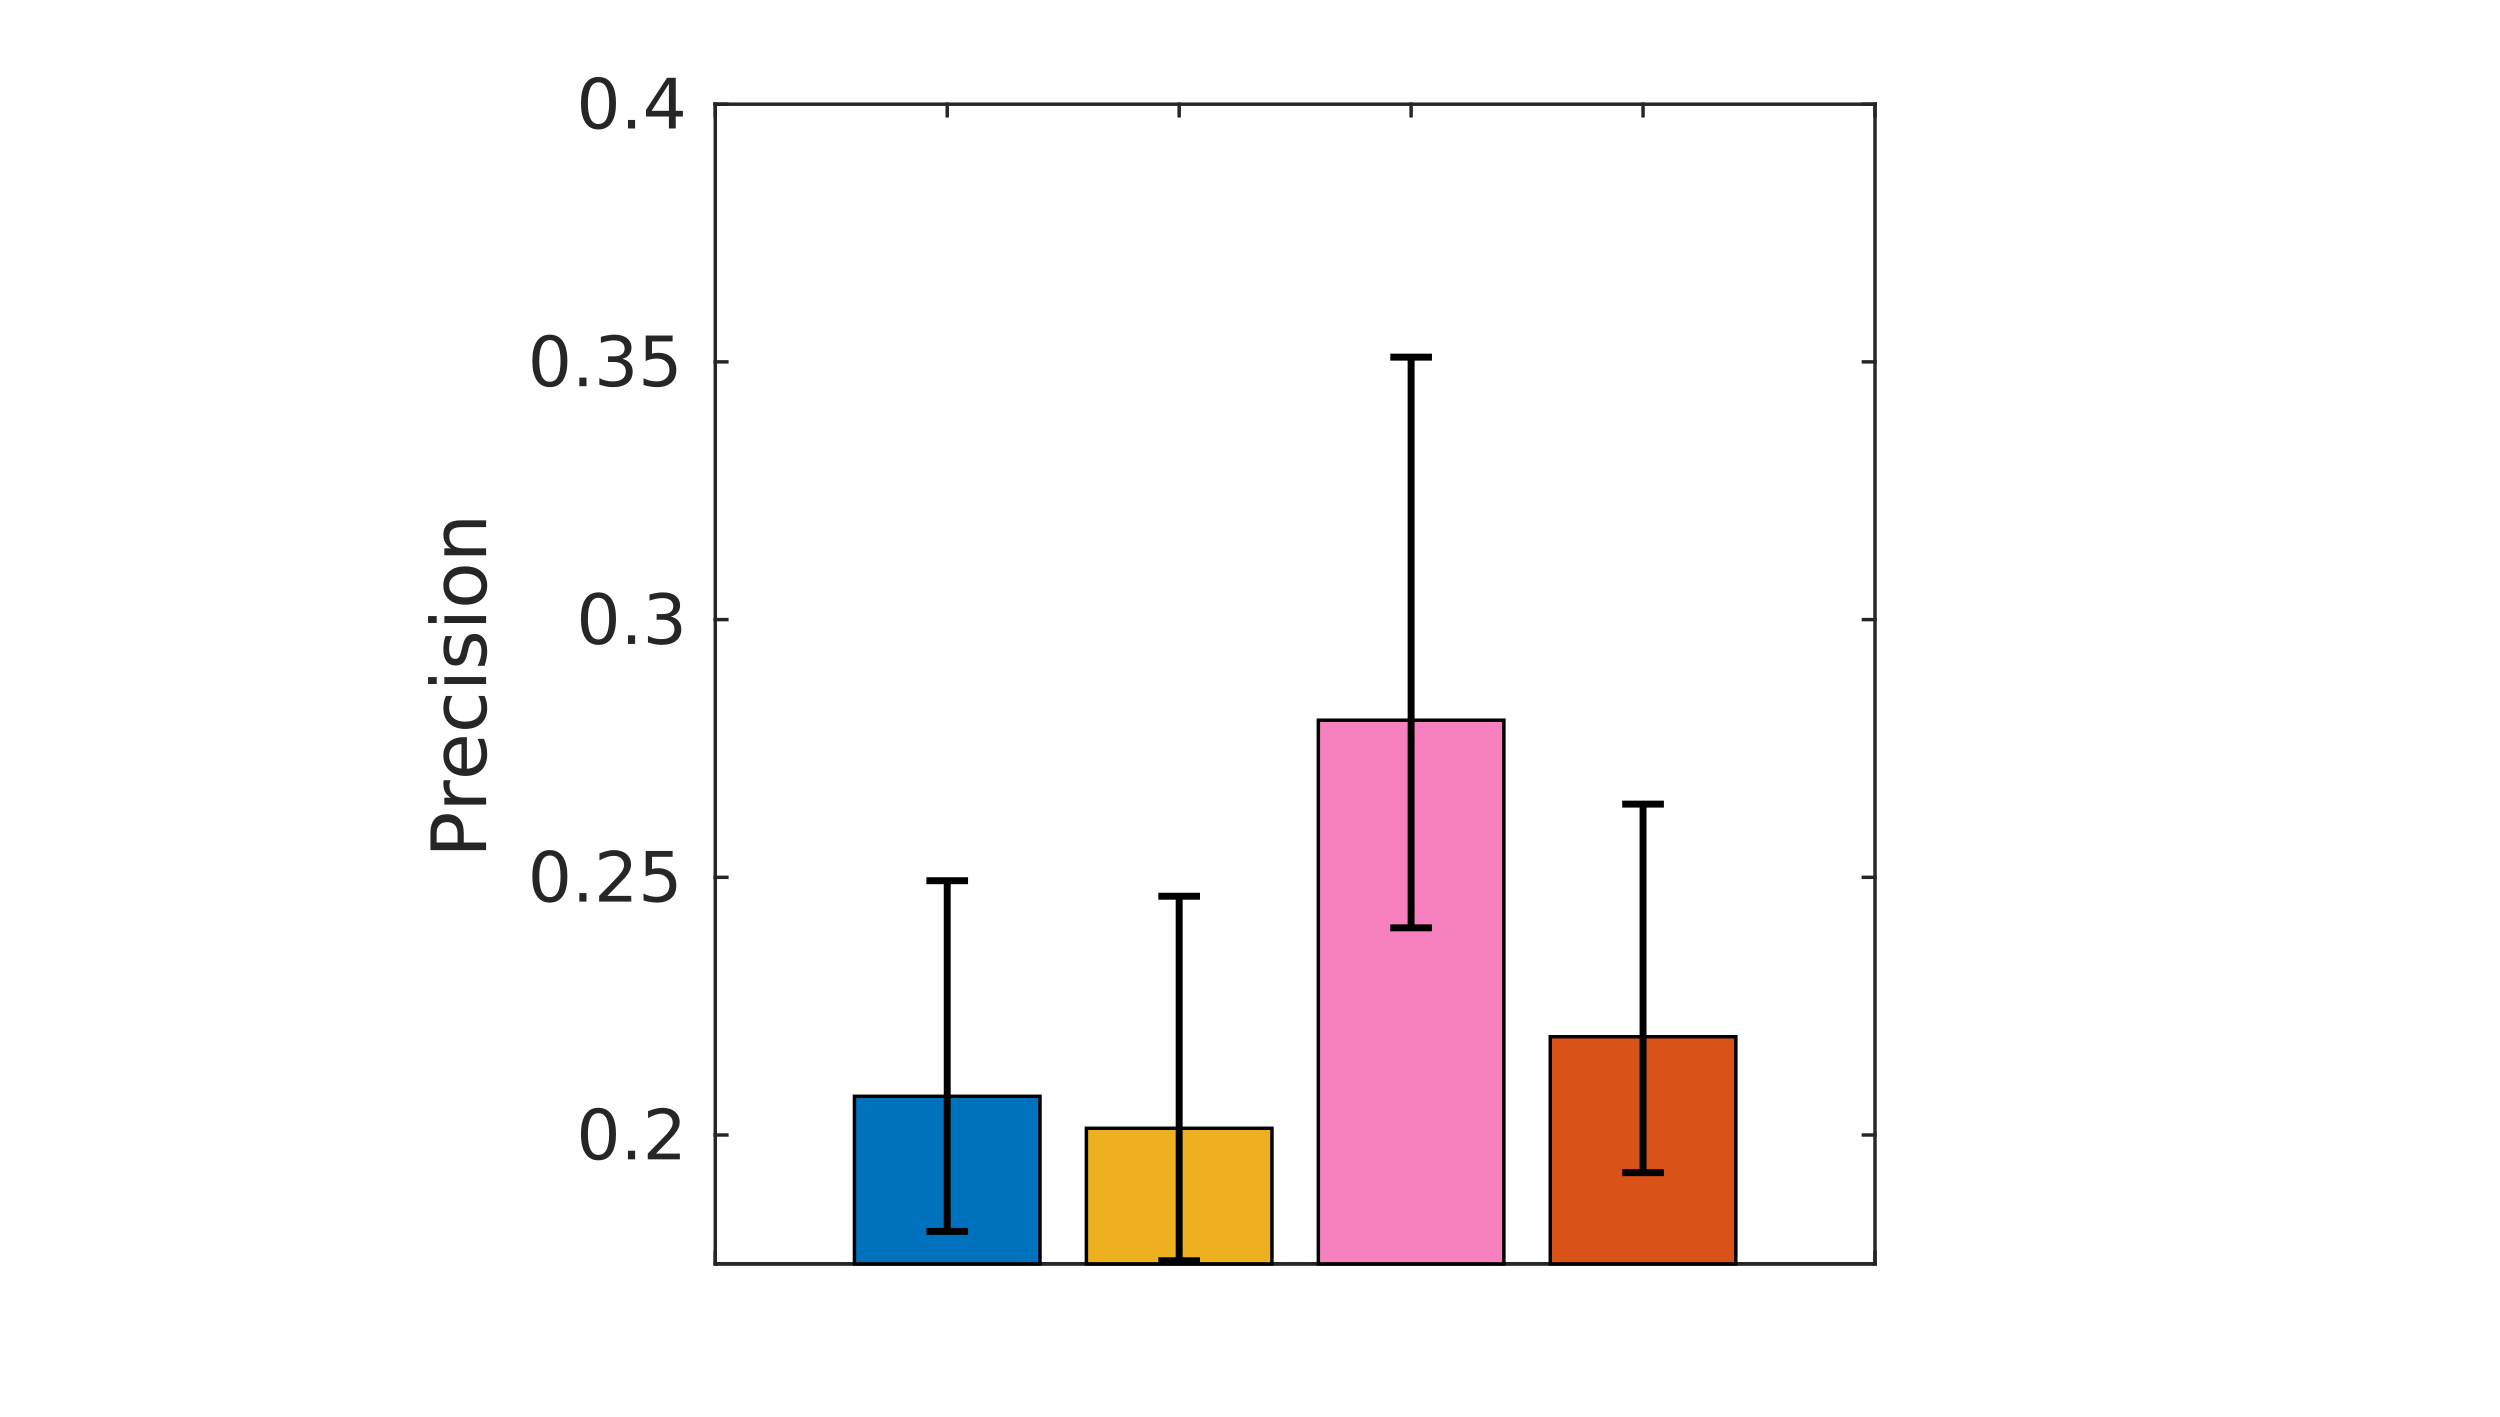
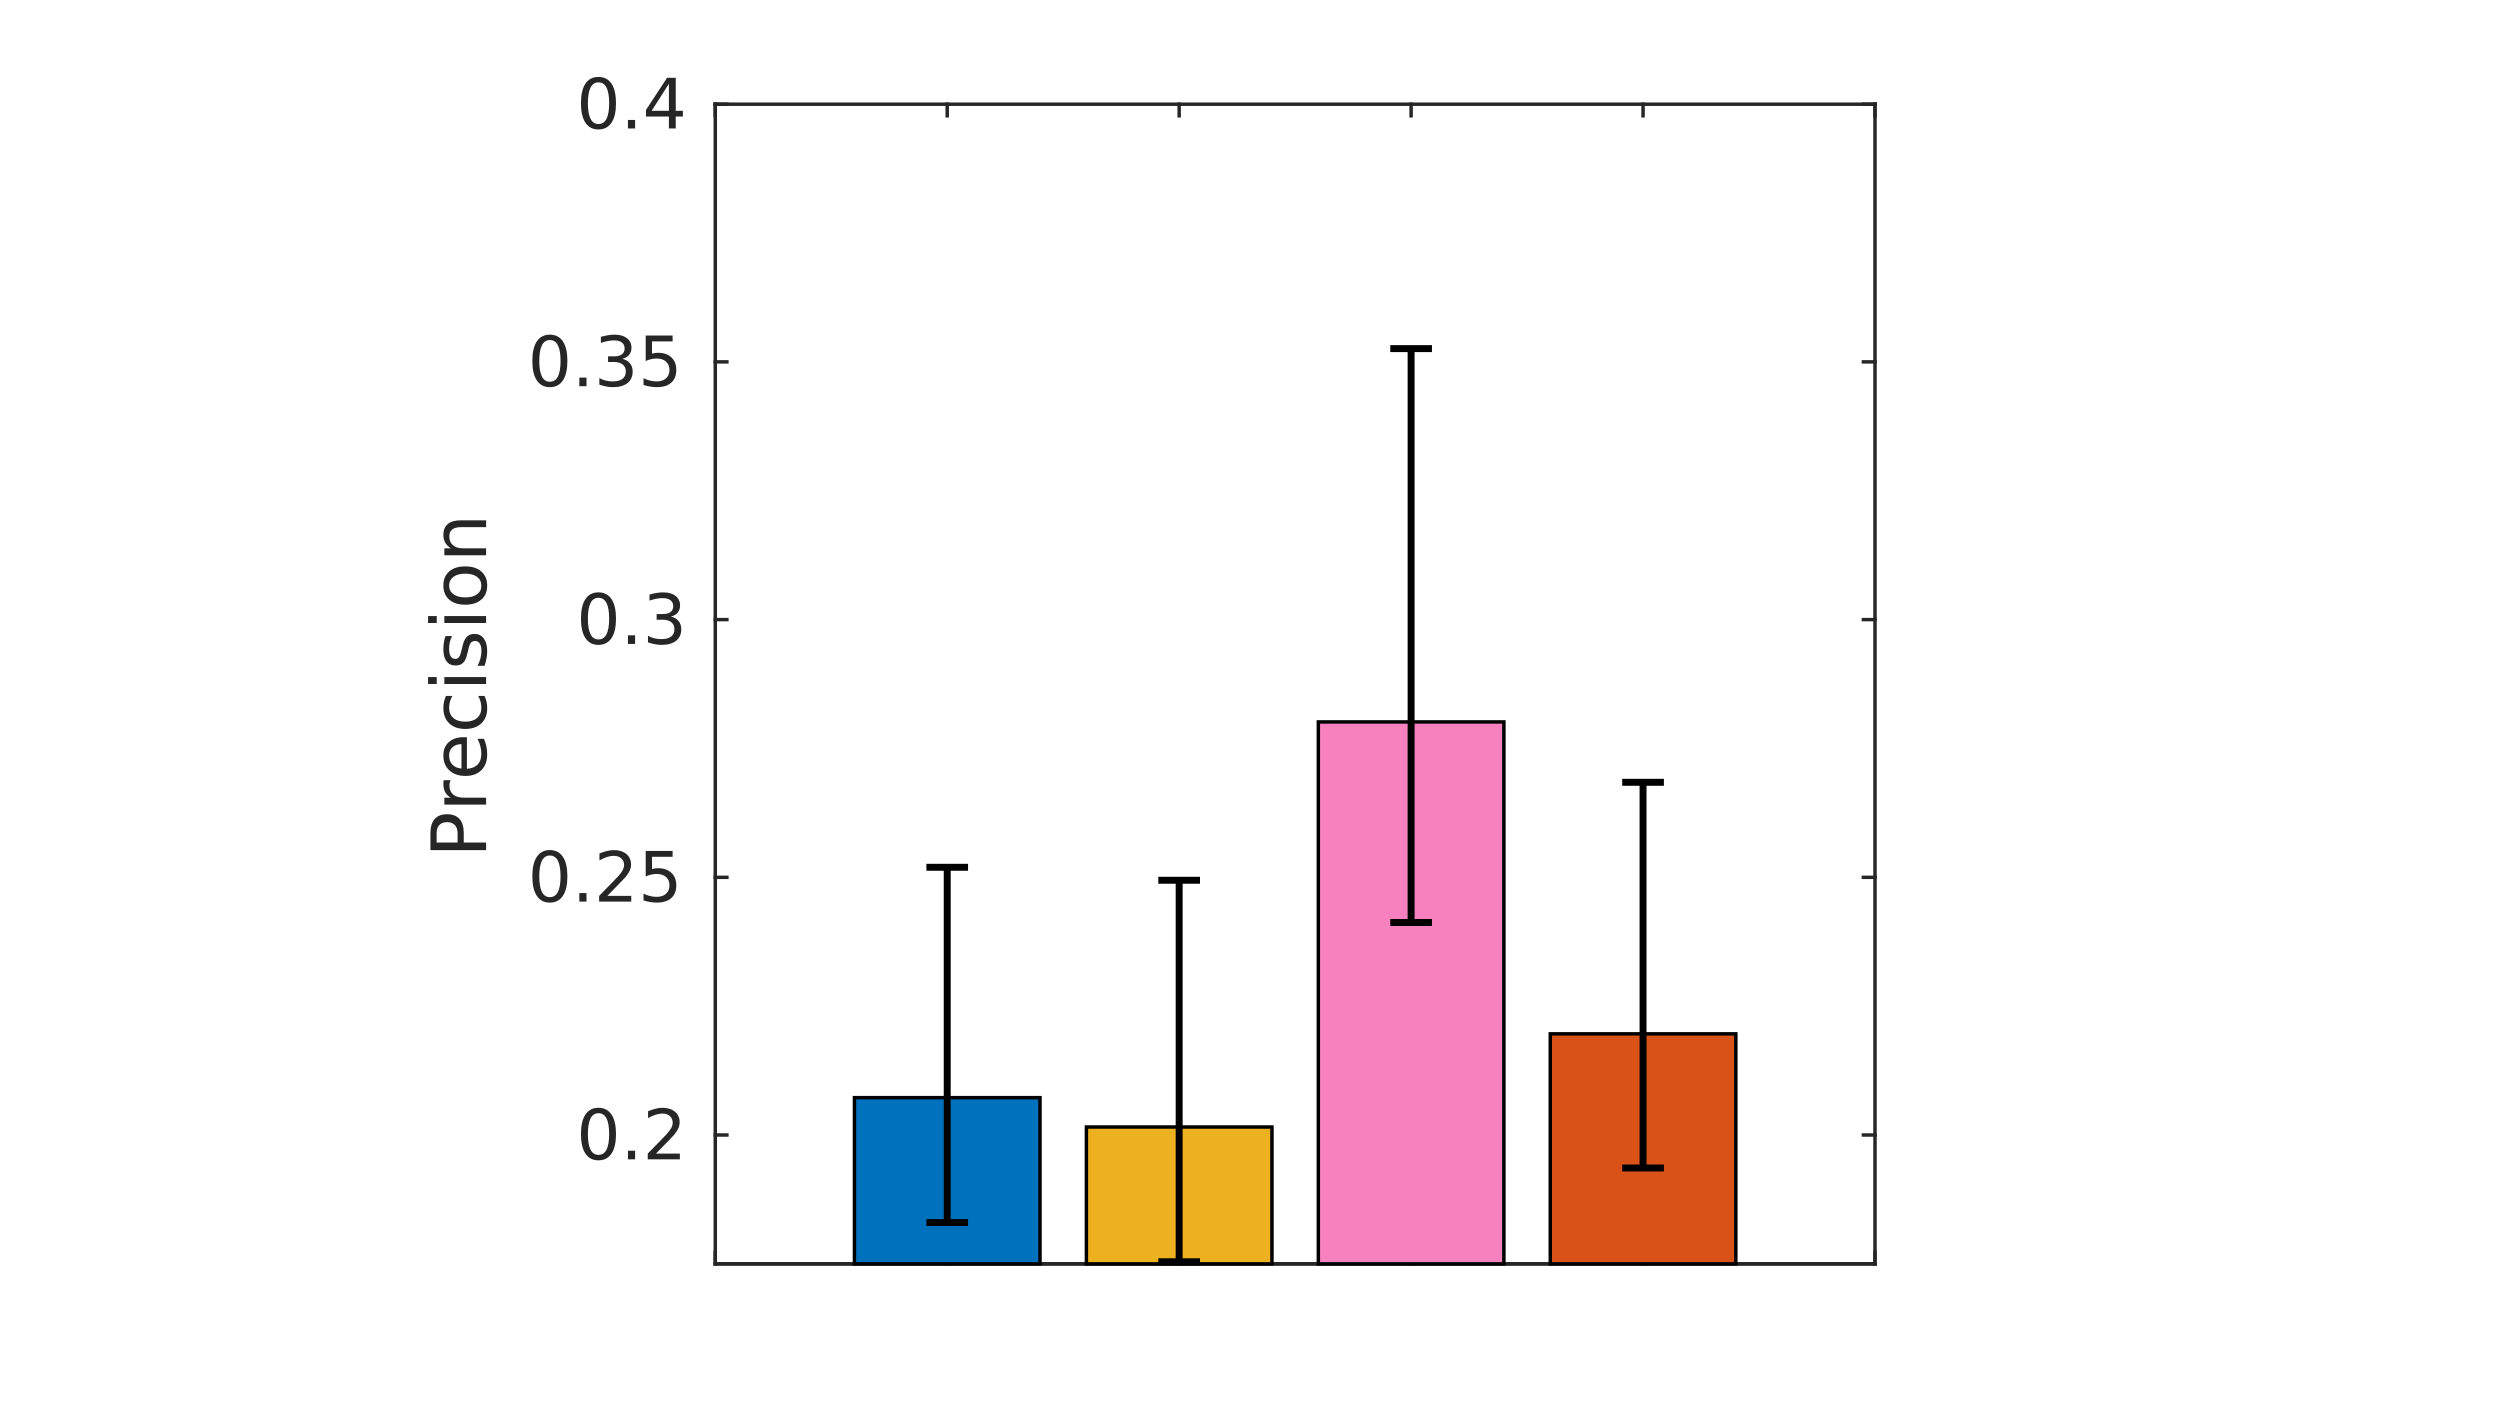
<svg xmlns="http://www.w3.org/2000/svg" style="fill-opacity:1; color-rendering:auto; color-interpolation:auto; text-rendering:auto; stroke:black; stroke-linecap:square; stroke-miterlimit:10; shape-rendering:auto; stroke-opacity:1; fill:black; stroke-dasharray:none; font-weight:normal; stroke-width:1; font-family:'Dialog'; font-style:normal; stroke-linejoin:miter; font-size:12px; stroke-dashoffset:0; image-rendering:auto;" width="360" height="204">
  <defs id="genericDefs" />
  <g>
    <defs id="defs1">
      <clipPath clipPathUnits="userSpaceOnUse" id="clipPath1">
        <path d="M0 0 L360 0 L360 204 L0 204 L0 0 Z" />
      </clipPath>
    </defs>
    <g style="fill:white; stroke:white;">
      <rect x="0" y="0" width="360" style="clip-path:url(#clipPath1); stroke:none;" height="204" />
    </g>
    <g style="fill:white; text-rendering:optimizeSpeed; color-rendering:optimizeSpeed; image-rendering:optimizeSpeed; shape-rendering:crispEdges; stroke:white; color-interpolation:sRGB;">
      <rect x="0" width="360" height="204" y="0" style="stroke:none;" />
      <path style="stroke:none;" d="M103 182 L270 182 L270 15 L103 15 Z" />
    </g>
    <g style="fill:rgb(38,38,38); text-rendering:geometricPrecision; image-rendering:optimizeQuality; color-rendering:optimizeQuality; stroke-linejoin:round; stroke:rgb(38,38,38); color-interpolation:linearRGB; stroke-width:0.5;">
      <line y2="182" style="fill:none;" x1="103" x2="270" y1="182" />
      <line y2="15" style="fill:none;" x1="103" x2="270" y1="15" />
      <line y2="180.33" style="fill:none;" x1="103" x2="103" y1="182" />
      <line y2="180.33" style="fill:none;" x1="136.4" x2="136.4" y1="182" />
      <line y2="180.33" style="fill:none;" x1="169.8" x2="169.8" y1="182" />
      <line y2="180.33" style="fill:none;" x1="203.2" x2="203.2" y1="182" />
      <line y2="180.33" style="fill:none;" x1="236.6" x2="236.6" y1="182" />
      <line y2="180.33" style="fill:none;" x1="270" x2="270" y1="182" />
      <line y2="16.67" style="fill:none;" x1="103" x2="103" y1="15" />
      <line y2="16.67" style="fill:none;" x1="136.4" x2="136.4" y1="15" />
      <line y2="16.67" style="fill:none;" x1="169.8" x2="169.8" y1="15" />
      <line y2="16.67" style="fill:none;" x1="203.2" x2="203.2" y1="15" />
      <line y2="16.67" style="fill:none;" x1="236.6" x2="236.6" y1="15" />
      <line y2="16.67" style="fill:none;" x1="270" x2="270" y1="15" />
      <line y2="15" style="fill:none;" x1="103" x2="103" y1="182" />
      <line y2="15" style="fill:none;" x1="270" x2="270" y1="182" />
      <line y2="163.444" style="fill:none;" x1="103" x2="104.67" y1="163.444" />
      <line y2="126.333" style="fill:none;" x1="103" x2="104.67" y1="126.333" />
      <line y2="89.222" style="fill:none;" x1="103" x2="104.67" y1="89.222" />
      <line y2="52.111" style="fill:none;" x1="103" x2="104.67" y1="52.111" />
      <line y2="15" style="fill:none;" x1="103" x2="104.67" y1="15" />
      <line y2="163.444" style="fill:none;" x1="270" x2="268.33" y1="163.444" />
      <line y2="126.333" style="fill:none;" x1="270" x2="268.33" y1="126.333" />
      <line y2="89.222" style="fill:none;" x1="270" x2="268.33" y1="89.222" />
      <line y2="52.111" style="fill:none;" x1="270" x2="268.33" y1="52.111" />
      <line y2="15" style="fill:none;" x1="270" x2="268.33" y1="15" />
    </g>
    <g transform="translate(99,163.4444)" style="font-size:10px; fill:rgb(38,38,38); text-rendering:geometricPrecision; color-rendering:optimizeQuality; image-rendering:optimizeQuality; stroke:rgb(38,38,38); color-interpolation:linearRGB;">
      <path style="stroke:none;" d="M-12.828 -3.141 Q-13.578 -3.141 -13.961 -2.391 Q-14.344 -1.641 -14.344 -0.141 Q-14.344 1.359 -13.961 2.109 Q-13.578 2.859 -12.828 2.859 Q-12.047 2.859 -11.664 2.109 Q-11.281 1.359 -11.281 -0.141 Q-11.281 -1.641 -11.664 -2.391 Q-12.047 -3.141 -12.828 -3.141 ZM-12.828 -3.922 Q-11.594 -3.922 -10.945 -2.953 Q-10.297 -1.984 -10.297 -0.141 Q-10.297 1.703 -10.945 2.672 Q-11.594 3.641 -12.828 3.641 Q-14.047 3.641 -14.695 2.672 Q-15.344 1.703 -15.344 -0.141 Q-15.344 -1.984 -14.695 -2.953 Q-14.047 -3.922 -12.828 -3.922 ZM-8.575 2.266 L-7.544 2.266 L-7.544 3.5 L-8.575 3.5 L-8.575 2.266 ZM-4.537 2.672 L-1.1 2.672 L-1.1 3.5 L-5.725 3.5 L-5.725 2.672 Q-5.162 2.094 -4.193 1.109 Q-3.225 0.125 -2.975 -0.156 Q-2.506 -0.688 -2.318 -1.055 Q-2.131 -1.422 -2.131 -1.781 Q-2.131 -2.359 -2.537 -2.727 Q-2.943 -3.094 -3.6 -3.094 Q-4.068 -3.094 -4.576 -2.93 Q-5.084 -2.766 -5.678 -2.438 L-5.678 -3.438 Q-5.084 -3.672 -4.568 -3.797 Q-4.053 -3.922 -3.615 -3.922 Q-2.49 -3.922 -1.81 -3.359 Q-1.131 -2.797 -1.131 -1.844 Q-1.131 -1.391 -1.303 -0.992 Q-1.475 -0.594 -1.912 -0.047 Q-2.037 0.094 -2.693 0.773 Q-3.35 1.453 -4.537 2.672 Z" />
    </g>
    <g transform="translate(99,126.3333)" style="font-size:10px; fill:rgb(38,38,38); text-rendering:geometricPrecision; color-rendering:optimizeQuality; image-rendering:optimizeQuality; stroke:rgb(38,38,38); color-interpolation:linearRGB;">
      <path style="stroke:none;" d="M-19.828 -3.141 Q-20.578 -3.141 -20.961 -2.391 Q-21.344 -1.641 -21.344 -0.141 Q-21.344 1.359 -20.961 2.109 Q-20.578 2.859 -19.828 2.859 Q-19.047 2.859 -18.664 2.109 Q-18.281 1.359 -18.281 -0.141 Q-18.281 -1.641 -18.664 -2.391 Q-19.047 -3.141 -19.828 -3.141 ZM-19.828 -3.922 Q-18.594 -3.922 -17.945 -2.953 Q-17.297 -1.984 -17.297 -0.141 Q-17.297 1.703 -17.945 2.672 Q-18.594 3.641 -19.828 3.641 Q-21.047 3.641 -21.695 2.672 Q-22.344 1.703 -22.344 -0.141 Q-22.344 -1.984 -21.695 -2.953 Q-21.047 -3.922 -19.828 -3.922 ZM-15.575 2.266 L-14.544 2.266 L-14.544 3.5 L-15.575 3.5 L-15.575 2.266 ZM-11.537 2.672 L-8.1 2.672 L-8.1 3.5 L-12.725 3.5 L-12.725 2.672 Q-12.162 2.094 -11.193 1.109 Q-10.225 0.125 -9.975 -0.156 Q-9.506 -0.688 -9.318 -1.055 Q-9.131 -1.422 -9.131 -1.781 Q-9.131 -2.359 -9.537 -2.727 Q-9.943 -3.094 -10.6 -3.094 Q-11.068 -3.094 -11.576 -2.93 Q-12.084 -2.766 -12.678 -2.438 L-12.678 -3.438 Q-12.084 -3.672 -11.568 -3.797 Q-11.053 -3.922 -10.615 -3.922 Q-9.49 -3.922 -8.81 -3.359 Q-8.131 -2.797 -8.131 -1.844 Q-8.131 -1.391 -8.303 -0.992 Q-8.475 -0.594 -8.912 -0.047 Q-9.037 0.094 -9.693 0.773 Q-10.35 1.453 -11.537 2.672 ZM-6.019 -3.797 L-2.144 -3.797 L-2.144 -2.953 L-5.112 -2.953 L-5.112 -1.172 Q-4.894 -1.25 -4.683 -1.281 Q-4.472 -1.312 -4.253 -1.312 Q-3.034 -1.312 -2.323 -0.648 Q-1.612 0.016 -1.612 1.156 Q-1.612 2.344 -2.339 2.992 Q-3.065 3.641 -4.409 3.641 Q-4.862 3.641 -5.339 3.562 Q-5.815 3.484 -6.331 3.328 L-6.331 2.344 Q-5.878 2.578 -5.409 2.695 Q-4.94 2.812 -4.425 2.812 Q-3.581 2.812 -3.089 2.367 Q-2.597 1.922 -2.597 1.156 Q-2.597 0.406 -3.089 -0.039 Q-3.581 -0.484 -4.425 -0.484 Q-4.815 -0.484 -5.214 -0.398 Q-5.612 -0.312 -6.019 -0.125 L-6.019 -3.797 Z" />
    </g>
    <g transform="translate(99,89.2222)" style="font-size:10px; fill:rgb(38,38,38); text-rendering:geometricPrecision; color-rendering:optimizeQuality; image-rendering:optimizeQuality; stroke:rgb(38,38,38); color-interpolation:linearRGB;">
      <path style="stroke:none;" d="M-12.828 -3.141 Q-13.578 -3.141 -13.961 -2.391 Q-14.344 -1.641 -14.344 -0.141 Q-14.344 1.359 -13.961 2.109 Q-13.578 2.859 -12.828 2.859 Q-12.047 2.859 -11.664 2.109 Q-11.281 1.359 -11.281 -0.141 Q-11.281 -1.641 -11.664 -2.391 Q-12.047 -3.141 -12.828 -3.141 ZM-12.828 -3.922 Q-11.594 -3.922 -10.945 -2.953 Q-10.297 -1.984 -10.297 -0.141 Q-10.297 1.703 -10.945 2.672 Q-11.594 3.641 -12.828 3.641 Q-14.047 3.641 -14.695 2.672 Q-15.344 1.703 -15.344 -0.141 Q-15.344 -1.984 -14.695 -2.953 Q-14.047 -3.922 -12.828 -3.922 ZM-8.575 2.266 L-7.544 2.266 L-7.544 3.5 L-8.575 3.5 L-8.575 2.266 ZM-2.397 -0.438 Q-1.693 -0.281 -1.295 0.195 Q-0.896 0.672 -0.896 1.375 Q-0.896 2.453 -1.639 3.047 Q-2.381 3.641 -3.756 3.641 Q-4.209 3.641 -4.693 3.547 Q-5.178 3.453 -5.693 3.281 L-5.693 2.328 Q-5.287 2.562 -4.795 2.688 Q-4.303 2.812 -3.772 2.812 Q-2.85 2.812 -2.365 2.445 Q-1.881 2.078 -1.881 1.375 Q-1.881 0.734 -2.334 0.375 Q-2.787 0.016 -3.584 0.016 L-4.443 0.016 L-4.443 -0.797 L-3.553 -0.797 Q-2.818 -0.797 -2.436 -1.094 Q-2.053 -1.391 -2.053 -1.938 Q-2.053 -2.484 -2.451 -2.789 Q-2.85 -3.094 -3.584 -3.094 Q-3.99 -3.094 -4.459 -3.008 Q-4.928 -2.922 -5.475 -2.734 L-5.475 -3.609 Q-4.912 -3.766 -4.42 -3.844 Q-3.928 -3.922 -3.506 -3.922 Q-2.381 -3.922 -1.725 -3.414 Q-1.068 -2.906 -1.068 -2.031 Q-1.068 -1.422 -1.412 -1.008 Q-1.756 -0.594 -2.397 -0.438 Z" />
    </g>
    <g transform="translate(99,52.1111)" style="font-size:10px; fill:rgb(38,38,38); text-rendering:geometricPrecision; color-rendering:optimizeQuality; image-rendering:optimizeQuality; stroke:rgb(38,38,38); color-interpolation:linearRGB;">
      <path style="stroke:none;" d="M-19.828 -3.141 Q-20.578 -3.141 -20.961 -2.391 Q-21.344 -1.641 -21.344 -0.141 Q-21.344 1.359 -20.961 2.109 Q-20.578 2.859 -19.828 2.859 Q-19.047 2.859 -18.664 2.109 Q-18.281 1.359 -18.281 -0.141 Q-18.281 -1.641 -18.664 -2.391 Q-19.047 -3.141 -19.828 -3.141 ZM-19.828 -3.922 Q-18.594 -3.922 -17.945 -2.953 Q-17.297 -1.984 -17.297 -0.141 Q-17.297 1.703 -17.945 2.672 Q-18.594 3.641 -19.828 3.641 Q-21.047 3.641 -21.695 2.672 Q-22.344 1.703 -22.344 -0.141 Q-22.344 -1.984 -21.695 -2.953 Q-21.047 -3.922 -19.828 -3.922 ZM-15.575 2.266 L-14.544 2.266 L-14.544 3.5 L-15.575 3.5 L-15.575 2.266 ZM-9.396 -0.438 Q-8.693 -0.281 -8.295 0.195 Q-7.896 0.672 -7.896 1.375 Q-7.896 2.453 -8.639 3.047 Q-9.381 3.641 -10.756 3.641 Q-11.209 3.641 -11.693 3.547 Q-12.178 3.453 -12.693 3.281 L-12.693 2.328 Q-12.287 2.562 -11.795 2.688 Q-11.303 2.812 -10.771 2.812 Q-9.85 2.812 -9.365 2.445 Q-8.881 2.078 -8.881 1.375 Q-8.881 0.734 -9.334 0.375 Q-9.787 0.016 -10.584 0.016 L-11.443 0.016 L-11.443 -0.797 L-10.553 -0.797 Q-9.818 -0.797 -9.435 -1.094 Q-9.053 -1.391 -9.053 -1.938 Q-9.053 -2.484 -9.451 -2.789 Q-9.85 -3.094 -10.584 -3.094 Q-10.99 -3.094 -11.459 -3.008 Q-11.928 -2.922 -12.475 -2.734 L-12.475 -3.609 Q-11.912 -3.766 -11.42 -3.844 Q-10.928 -3.922 -10.506 -3.922 Q-9.381 -3.922 -8.725 -3.414 Q-8.068 -2.906 -8.068 -2.031 Q-8.068 -1.422 -8.412 -1.008 Q-8.756 -0.594 -9.396 -0.438 ZM-6.019 -3.797 L-2.144 -3.797 L-2.144 -2.953 L-5.112 -2.953 L-5.112 -1.172 Q-4.894 -1.25 -4.683 -1.281 Q-4.472 -1.312 -4.253 -1.312 Q-3.034 -1.312 -2.323 -0.648 Q-1.612 0.016 -1.612 1.156 Q-1.612 2.344 -2.339 2.992 Q-3.065 3.641 -4.409 3.641 Q-4.862 3.641 -5.339 3.562 Q-5.815 3.484 -6.331 3.328 L-6.331 2.344 Q-5.878 2.578 -5.409 2.695 Q-4.94 2.812 -4.425 2.812 Q-3.581 2.812 -3.089 2.367 Q-2.597 1.922 -2.597 1.156 Q-2.597 0.406 -3.089 -0.039 Q-3.581 -0.484 -4.425 -0.484 Q-4.815 -0.484 -5.214 -0.398 Q-5.612 -0.312 -6.019 -0.125 L-6.019 -3.797 Z" />
    </g>
    <g transform="translate(99,15)" style="font-size:10px; fill:rgb(38,38,38); text-rendering:geometricPrecision; color-rendering:optimizeQuality; image-rendering:optimizeQuality; stroke:rgb(38,38,38); color-interpolation:linearRGB;">
      <path style="stroke:none;" d="M-12.828 -3.141 Q-13.578 -3.141 -13.961 -2.391 Q-14.344 -1.641 -14.344 -0.141 Q-14.344 1.359 -13.961 2.109 Q-13.578 2.859 -12.828 2.859 Q-12.047 2.859 -11.664 2.109 Q-11.281 1.359 -11.281 -0.141 Q-11.281 -1.641 -11.664 -2.391 Q-12.047 -3.141 -12.828 -3.141 ZM-12.828 -3.922 Q-11.594 -3.922 -10.945 -2.953 Q-10.297 -1.984 -10.297 -0.141 Q-10.297 1.703 -10.945 2.672 Q-11.594 3.641 -12.828 3.641 Q-14.047 3.641 -14.695 2.672 Q-15.344 1.703 -15.344 -0.141 Q-15.344 -1.984 -14.695 -2.953 Q-14.047 -3.922 -12.828 -3.922 ZM-8.575 2.266 L-7.544 2.266 L-7.544 3.5 L-8.575 3.5 L-8.575 2.266 ZM-2.678 -2.938 L-5.162 0.953 L-2.678 0.953 L-2.678 -2.938 ZM-2.943 -3.797 L-1.693 -3.797 L-1.693 0.953 L-0.662 0.953 L-0.662 1.781 L-1.693 1.781 L-1.693 3.5 L-2.678 3.5 L-2.678 1.781 L-5.975 1.781 L-5.975 0.828 L-2.943 -3.797 Z" />
    </g>
    <g transform="translate(73,98.4999) rotate(-90)" style="font-size:11px; fill:rgb(38,38,38); text-rendering:geometricPrecision; color-rendering:optimizeQuality; image-rendering:optimizeQuality; stroke:rgb(38,38,38); color-interpolation:linearRGB;">
      <path style="stroke:none;" d="M-22.828 -10.125 L-22.828 -7.109 L-21.469 -7.109 Q-20.719 -7.109 -20.305 -7.508 Q-19.891 -7.906 -19.891 -8.625 Q-19.891 -9.344 -20.305 -9.734 Q-20.719 -10.125 -21.469 -10.125 L-22.828 -10.125 ZM-23.922 -11.016 L-21.469 -11.016 Q-20.125 -11.016 -19.438 -10.406 Q-18.75 -9.797 -18.75 -8.625 Q-18.75 -7.438 -19.438 -6.828 Q-20.125 -6.219 -21.469 -6.219 L-22.828 -6.219 L-22.828 -3 L-23.922 -3 L-23.922 -11.016 ZM-13.851 -8.094 Q-14.007 -8.188 -14.203 -8.234 Q-14.398 -8.281 -14.632 -8.281 Q-15.476 -8.281 -15.921 -7.734 Q-16.367 -7.188 -16.367 -6.172 L-16.367 -3 L-17.367 -3 L-17.367 -9.016 L-16.367 -9.016 L-16.367 -8.078 Q-16.07 -8.625 -15.57 -8.891 Q-15.07 -9.156 -14.351 -9.156 Q-14.242 -9.156 -14.124 -9.148 Q-14.007 -9.141 -13.851 -9.109 L-13.851 -8.094 ZM-7.657 -6.25 L-7.657 -5.766 L-12.204 -5.766 Q-12.141 -4.75 -11.594 -4.219 Q-11.047 -3.688 -10.063 -3.688 Q-9.485 -3.688 -8.954 -3.828 Q-8.422 -3.969 -7.891 -4.234 L-7.891 -3.312 Q-8.422 -3.078 -8.985 -2.961 Q-9.547 -2.844 -10.11 -2.844 Q-11.563 -2.844 -12.399 -3.68 Q-13.235 -4.516 -13.235 -5.953 Q-13.235 -7.422 -12.438 -8.289 Q-11.641 -9.156 -10.282 -9.156 Q-9.079 -9.156 -8.368 -8.375 Q-7.657 -7.594 -7.657 -6.25 ZM-8.657 -6.547 Q-8.657 -7.359 -9.102 -7.844 Q-9.547 -8.328 -10.282 -8.328 Q-11.11 -8.328 -11.602 -7.859 Q-12.094 -7.391 -12.172 -6.547 L-8.657 -6.547 ZM-1.717 -8.781 L-1.717 -7.859 Q-2.123 -8.094 -2.545 -8.211 Q-2.967 -8.328 -3.405 -8.328 Q-4.358 -8.328 -4.889 -7.719 Q-5.42 -7.109 -5.42 -6 Q-5.42 -4.906 -4.889 -4.297 Q-4.358 -3.688 -3.405 -3.688 Q-2.967 -3.688 -2.545 -3.797 Q-2.123 -3.906 -1.717 -4.141 L-1.717 -3.234 Q-2.123 -3.031 -2.569 -2.938 Q-3.014 -2.844 -3.514 -2.844 Q-4.873 -2.844 -5.67 -3.695 Q-6.467 -4.547 -6.467 -6 Q-6.467 -7.469 -5.663 -8.312 Q-4.858 -9.156 -3.452 -9.156 Q-2.983 -9.156 -2.553 -9.062 Q-2.123 -8.969 -1.717 -8.781 ZM0.002 -9.016 L1.002 -9.016 L1.002 -3 L0.002 -3 L0.002 -9.016 ZM0.002 -11.359 L1.002 -11.359 L1.002 -10.109 L0.002 -10.109 L0.002 -11.359 ZM6.902 -8.844 L6.902 -7.906 Q6.481 -8.125 6.027 -8.227 Q5.574 -8.328 5.09 -8.328 Q4.356 -8.328 3.988 -8.102 Q3.621 -7.875 3.621 -7.438 Q3.621 -7.094 3.887 -6.898 Q4.152 -6.703 4.949 -6.516 L5.277 -6.438 Q6.34 -6.219 6.777 -5.805 Q7.215 -5.391 7.215 -4.656 Q7.215 -3.828 6.559 -3.336 Q5.902 -2.844 4.731 -2.844 Q4.246 -2.844 3.723 -2.938 Q3.199 -3.031 2.621 -3.219 L2.621 -4.234 Q3.168 -3.953 3.699 -3.812 Q4.231 -3.672 4.762 -3.672 Q5.449 -3.672 5.824 -3.914 Q6.199 -4.156 6.199 -4.578 Q6.199 -4.984 5.934 -5.203 Q5.668 -5.422 4.746 -5.609 L4.402 -5.703 Q3.481 -5.891 3.074 -6.289 Q2.668 -6.688 2.668 -7.391 Q2.668 -8.234 3.269 -8.695 Q3.871 -9.156 4.981 -9.156 Q5.527 -9.156 6.012 -9.078 Q6.496 -9 6.902 -8.844 ZM8.79 -9.016 L9.79 -9.016 L9.79 -3 L8.79 -3 L8.79 -9.016 ZM8.79 -11.359 L9.79 -11.359 L9.79 -10.109 L8.79 -10.109 L8.79 -11.359 ZM14.19 -8.328 Q13.393 -8.328 12.932 -7.703 Q12.471 -7.078 12.471 -6 Q12.471 -4.922 12.924 -4.305 Q13.377 -3.688 14.19 -3.688 Q14.971 -3.688 15.432 -4.305 Q15.893 -4.922 15.893 -6 Q15.893 -7.078 15.432 -7.703 Q14.971 -8.328 14.19 -8.328 ZM14.19 -9.156 Q15.471 -9.156 16.205 -8.32 Q16.939 -7.484 16.939 -6 Q16.939 -4.531 16.205 -3.688 Q15.471 -2.844 14.19 -2.844 Q12.893 -2.844 12.158 -3.688 Q11.424 -4.531 11.424 -6 Q11.424 -7.484 12.158 -8.32 Q12.893 -9.156 14.19 -9.156 ZM23.576 -6.625 L23.576 -3 L22.591 -3 L22.591 -6.594 Q22.591 -7.453 22.263 -7.875 Q21.935 -8.297 21.263 -8.297 Q20.466 -8.297 20.005 -7.789 Q19.544 -7.281 19.544 -6.406 L19.544 -3 L18.544 -3 L18.544 -9.016 L19.544 -9.016 L19.544 -8.078 Q19.888 -8.625 20.373 -8.891 Q20.857 -9.156 21.482 -9.156 Q22.513 -9.156 23.044 -8.516 Q23.576 -7.875 23.576 -6.625 Z" />
    </g>
    <g style="stroke-linecap:butt; fill:rgb(38,38,38); text-rendering:geometricPrecision; image-rendering:optimizeQuality; color-rendering:optimizeQuality; stroke-linejoin:round; stroke:rgb(38,38,38); color-interpolation:linearRGB; stroke-width:0.5;">
      <line y2="182" style="fill:none;" x1="103" x2="270" y1="182" />
    </g>
    <g style="fill:rgb(0,114,189); text-rendering:optimizeSpeed; color-rendering:optimizeSpeed; image-rendering:optimizeSpeed; shape-rendering:crispEdges; stroke:rgb(0,114,189); color-interpolation:sRGB;">
-       <path style="stroke:none;" d="M149.76 182 L149.76 157.865 L123.04 157.865 L123.04 182 Z" />
+       <path style="stroke:none;" d="M149.76 182 L149.76 158.061 L123.04 158.061 L123.04 182 Z" />
    </g>
    <g style="text-rendering:geometricPrecision; stroke-width:0.5; color-interpolation:linearRGB; color-rendering:optimizeQuality; stroke-linecap:butt; image-rendering:optimizeQuality;">
-       <path d="M123.04 182 L123.04 157.865 L149.76 157.865 L149.76 182 Z" style="fill:none; fill-rule:evenodd;" />
+       <path d="M123.04 182 L123.04 158.061 L149.76 158.061 L149.76 182 Z" style="fill:none; fill-rule:evenodd;" />
    </g>
    <g style="fill:rgb(237,177,32); text-rendering:optimizeSpeed; color-rendering:optimizeSpeed; image-rendering:optimizeSpeed; shape-rendering:crispEdges; stroke:rgb(237,177,32); color-interpolation:sRGB;">
-       <path style="stroke:none;" d="M183.16 182 L183.16 162.472 L156.44 162.472 L156.44 182 Z" />
+       <path style="stroke:none;" d="M183.16 182 L183.16 162.289 L156.44 162.289 L156.44 182 Z" />
    </g>
    <g style="text-rendering:geometricPrecision; stroke-width:0.5; color-interpolation:linearRGB; color-rendering:optimizeQuality; stroke-linecap:butt; image-rendering:optimizeQuality;">
-       <path d="M156.44 182 L156.44 162.472 L183.16 162.472 L183.16 182 Z" style="fill:none; fill-rule:evenodd;" />
+       <path d="M156.44 182 L156.44 162.289 L183.16 162.289 L183.16 182 Z" style="fill:none; fill-rule:evenodd;" />
    </g>
    <g style="fill:rgb(247,129,191); text-rendering:optimizeSpeed; color-rendering:optimizeSpeed; image-rendering:optimizeSpeed; shape-rendering:crispEdges; stroke:rgb(247,129,191); color-interpolation:sRGB;">
-       <path style="stroke:none;" d="M216.56 182 L216.56 103.709 L189.84 103.709 L189.84 182 Z" />
+       <path style="stroke:none;" d="M216.56 182 L216.56 103.957 L189.84 103.957 L189.84 182 Z" />
    </g>
    <g style="text-rendering:geometricPrecision; stroke-width:0.5; color-interpolation:linearRGB; color-rendering:optimizeQuality; stroke-linecap:butt; image-rendering:optimizeQuality;">
-       <path d="M189.84 182 L189.84 103.709 L216.56 103.709 L216.56 182 Z" style="fill:none; fill-rule:evenodd;" />
+       <path d="M189.84 182 L189.84 103.957 L216.56 103.957 L216.56 182 Z" style="fill:none; fill-rule:evenodd;" />
    </g>
    <g style="fill:rgb(217,83,25); text-rendering:optimizeSpeed; color-rendering:optimizeSpeed; image-rendering:optimizeSpeed; shape-rendering:crispEdges; stroke:rgb(217,83,25); color-interpolation:sRGB;">
-       <path style="stroke:none;" d="M249.96 182 L249.96 149.288 L223.24 149.288 L223.24 182 Z" />
+       <path style="stroke:none;" d="M249.96 182 L249.96 148.873 L223.24 148.873 L223.24 182 Z" />
    </g>
    <g style="text-rendering:geometricPrecision; stroke-width:0.5; color-interpolation:linearRGB; color-rendering:optimizeQuality; stroke-linecap:butt; image-rendering:optimizeQuality;">
-       <path d="M223.24 182 L223.24 149.288 L249.96 149.288 L249.96 182 Z" style="fill:none; fill-rule:evenodd;" />
-       <line x1="136.4" x2="136.4" y1="157.865" style="fill:none; stroke-linejoin:round; stroke-width:1;" y2="177.324" />
-       <line x1="169.8" x2="169.8" y1="162.472" style="fill:none; stroke-linejoin:round; stroke-width:1;" y2="181.547" />
-       <line x1="203.2" x2="203.2" y1="103.709" style="fill:none; stroke-linejoin:round; stroke-width:1;" y2="133.607" />
-       <line x1="236.6" x2="236.6" y1="149.288" style="fill:none; stroke-linejoin:round; stroke-width:1;" y2="168.866" />
-       <line x1="136.4" x2="136.4" y1="157.865" style="fill:none; stroke-linejoin:round; stroke-width:1;" y2="126.822" />
-       <line x1="169.8" x2="169.8" y1="162.472" style="fill:none; stroke-linejoin:round; stroke-width:1;" y2="129.056" />
-       <line x1="203.2" x2="203.2" y1="103.709" style="fill:none; stroke-linejoin:round; stroke-width:1;" y2="51.429" />
-       <line x1="236.6" x2="236.6" y1="149.288" style="fill:none; stroke-linejoin:round; stroke-width:1;" y2="115.793" />
+       <path d="M223.24 182 L223.24 148.873 L249.96 148.873 L249.96 182 Z" style="fill:none; fill-rule:evenodd;" />
+       <line x1="136.4" x2="136.4" y1="158.061" style="fill:none; stroke-linejoin:round; stroke-width:1;" y2="176.05" />
+       <line x1="169.8" x2="169.8" y1="162.289" style="fill:none; stroke-linejoin:round; stroke-width:1;" y2="181.693" />
+       <line x1="203.2" x2="203.2" y1="103.957" style="fill:none; stroke-linejoin:round; stroke-width:1;" y2="132.837" />
+       <line x1="236.6" x2="236.6" y1="148.873" style="fill:none; stroke-linejoin:round; stroke-width:1;" y2="168.191" />
+       <line x1="136.4" x2="136.4" y1="158.061" style="fill:none; stroke-linejoin:round; stroke-width:1;" y2="124.889" />
+       <line x1="169.8" x2="169.8" y1="162.289" style="fill:none; stroke-linejoin:round; stroke-width:1;" y2="126.757" />
+       <line x1="203.2" x2="203.2" y1="103.957" style="fill:none; stroke-linejoin:round; stroke-width:1;" y2="50.201" />
+       <line x1="236.6" x2="236.6" y1="148.873" style="fill:none; stroke-linejoin:round; stroke-width:1;" y2="112.651" />
    </g>
-     <g style="text-rendering:geometricPrecision; color-rendering:optimizeQuality; color-interpolation:linearRGB; image-rendering:optimizeQuality;" transform="translate(136.4,177.3239)">
+     <g style="text-rendering:geometricPrecision; color-rendering:optimizeQuality; color-interpolation:linearRGB; image-rendering:optimizeQuality;" transform="translate(136.4,176.0499)">
      <path style="stroke:none;" d="M-3 0 L3 0" />
    </g>
-     <g transform="translate(136.4,177.3239)" style="text-rendering:geometricPrecision; color-rendering:optimizeQuality; color-interpolation:linearRGB; stroke-linecap:butt; image-rendering:optimizeQuality;">
+     <g transform="translate(136.4,176.0499)" style="text-rendering:geometricPrecision; color-rendering:optimizeQuality; color-interpolation:linearRGB; stroke-linecap:butt; image-rendering:optimizeQuality;">
      <path style="fill:none;" d="M-3 0 L3 0" />
    </g>
-     <g style="text-rendering:geometricPrecision; color-rendering:optimizeQuality; color-interpolation:linearRGB; image-rendering:optimizeQuality;" transform="translate(169.8,181.5472)">
+     <g style="text-rendering:geometricPrecision; color-rendering:optimizeQuality; color-interpolation:linearRGB; image-rendering:optimizeQuality;" transform="translate(169.8,181.6931)">
      <path style="stroke:none;" d="M-3 0 L3 0" />
    </g>
-     <g transform="translate(169.8,181.5472)" style="text-rendering:geometricPrecision; color-rendering:optimizeQuality; color-interpolation:linearRGB; stroke-linecap:butt; image-rendering:optimizeQuality;">
+     <g transform="translate(169.8,181.6931)" style="text-rendering:geometricPrecision; color-rendering:optimizeQuality; color-interpolation:linearRGB; stroke-linecap:butt; image-rendering:optimizeQuality;">
      <path style="fill:none;" d="M-3 0 L3 0" />
    </g>
-     <g style="text-rendering:geometricPrecision; color-rendering:optimizeQuality; color-interpolation:linearRGB; image-rendering:optimizeQuality;" transform="translate(203.2,133.6065)">
+     <g style="text-rendering:geometricPrecision; color-rendering:optimizeQuality; color-interpolation:linearRGB; image-rendering:optimizeQuality;" transform="translate(203.2,132.8371)">
      <path style="stroke:none;" d="M-3 0 L3 0" />
    </g>
-     <g transform="translate(203.2,133.6065)" style="text-rendering:geometricPrecision; color-rendering:optimizeQuality; color-interpolation:linearRGB; stroke-linecap:butt; image-rendering:optimizeQuality;">
+     <g transform="translate(203.2,132.8371)" style="text-rendering:geometricPrecision; color-rendering:optimizeQuality; color-interpolation:linearRGB; stroke-linecap:butt; image-rendering:optimizeQuality;">
      <path style="fill:none;" d="M-3 0 L3 0" />
    </g>
-     <g style="text-rendering:geometricPrecision; color-rendering:optimizeQuality; color-interpolation:linearRGB; image-rendering:optimizeQuality;" transform="translate(236.6,168.866)">
+     <g style="text-rendering:geometricPrecision; color-rendering:optimizeQuality; color-interpolation:linearRGB; image-rendering:optimizeQuality;" transform="translate(236.6,168.1906)">
      <path style="stroke:none;" d="M-3 0 L3 0" />
    </g>
-     <g transform="translate(236.6,168.866)" style="text-rendering:geometricPrecision; color-rendering:optimizeQuality; color-interpolation:linearRGB; stroke-linecap:butt; image-rendering:optimizeQuality;">
+     <g transform="translate(236.6,168.1906)" style="text-rendering:geometricPrecision; color-rendering:optimizeQuality; color-interpolation:linearRGB; stroke-linecap:butt; image-rendering:optimizeQuality;">
      <path style="fill:none;" d="M-3 0 L3 0" />
    </g>
-     <g style="text-rendering:geometricPrecision; color-rendering:optimizeQuality; color-interpolation:linearRGB; image-rendering:optimizeQuality;" transform="translate(136.4,126.8224)">
+     <g style="text-rendering:geometricPrecision; color-rendering:optimizeQuality; color-interpolation:linearRGB; image-rendering:optimizeQuality;" transform="translate(136.4,124.889)">
      <path style="stroke:none;" d="M-3 0 L3 0" />
    </g>
-     <g transform="translate(136.4,126.8224)" style="text-rendering:geometricPrecision; color-rendering:optimizeQuality; color-interpolation:linearRGB; stroke-linecap:butt; image-rendering:optimizeQuality;">
+     <g transform="translate(136.4,124.889)" style="text-rendering:geometricPrecision; color-rendering:optimizeQuality; color-interpolation:linearRGB; stroke-linecap:butt; image-rendering:optimizeQuality;">
      <path style="fill:none;" d="M-3 0 L3 0" />
    </g>
-     <g style="text-rendering:geometricPrecision; color-rendering:optimizeQuality; color-interpolation:linearRGB; image-rendering:optimizeQuality;" transform="translate(169.8,129.0565)">
+     <g style="text-rendering:geometricPrecision; color-rendering:optimizeQuality; color-interpolation:linearRGB; image-rendering:optimizeQuality;" transform="translate(169.8,126.7573)">
      <path style="stroke:none;" d="M-3 0 L3 0" />
    </g>
-     <g transform="translate(169.8,129.0565)" style="text-rendering:geometricPrecision; color-rendering:optimizeQuality; color-interpolation:linearRGB; stroke-linecap:butt; image-rendering:optimizeQuality;">
+     <g transform="translate(169.8,126.7573)" style="text-rendering:geometricPrecision; color-rendering:optimizeQuality; color-interpolation:linearRGB; stroke-linecap:butt; image-rendering:optimizeQuality;">
      <path style="fill:none;" d="M-3 0 L3 0" />
    </g>
-     <g style="text-rendering:geometricPrecision; color-rendering:optimizeQuality; color-interpolation:linearRGB; image-rendering:optimizeQuality;" transform="translate(203.2,51.4286)">
+     <g style="text-rendering:geometricPrecision; color-rendering:optimizeQuality; color-interpolation:linearRGB; image-rendering:optimizeQuality;" transform="translate(203.2,50.2008)">
      <path style="stroke:none;" d="M-3 0 L3 0" />
    </g>
-     <g transform="translate(203.2,51.4286)" style="text-rendering:geometricPrecision; color-rendering:optimizeQuality; color-interpolation:linearRGB; stroke-linecap:butt; image-rendering:optimizeQuality;">
+     <g transform="translate(203.2,50.2008)" style="text-rendering:geometricPrecision; color-rendering:optimizeQuality; color-interpolation:linearRGB; stroke-linecap:butt; image-rendering:optimizeQuality;">
      <path style="fill:none;" d="M-3 0 L3 0" />
    </g>
-     <g style="text-rendering:geometricPrecision; color-rendering:optimizeQuality; color-interpolation:linearRGB; image-rendering:optimizeQuality;" transform="translate(236.6,115.7925)">
+     <g style="text-rendering:geometricPrecision; color-rendering:optimizeQuality; color-interpolation:linearRGB; image-rendering:optimizeQuality;" transform="translate(236.6,112.6507)">
      <path style="stroke:none;" d="M-3 0 L3 0" />
    </g>
-     <g transform="translate(236.6,115.7925)" style="text-rendering:geometricPrecision; color-rendering:optimizeQuality; color-interpolation:linearRGB; stroke-linecap:butt; image-rendering:optimizeQuality;">
+     <g transform="translate(236.6,112.6507)" style="text-rendering:geometricPrecision; color-rendering:optimizeQuality; color-interpolation:linearRGB; stroke-linecap:butt; image-rendering:optimizeQuality;">
      <path style="fill:none;" d="M-3 0 L3 0" />
    </g>
  </g>
</svg>
